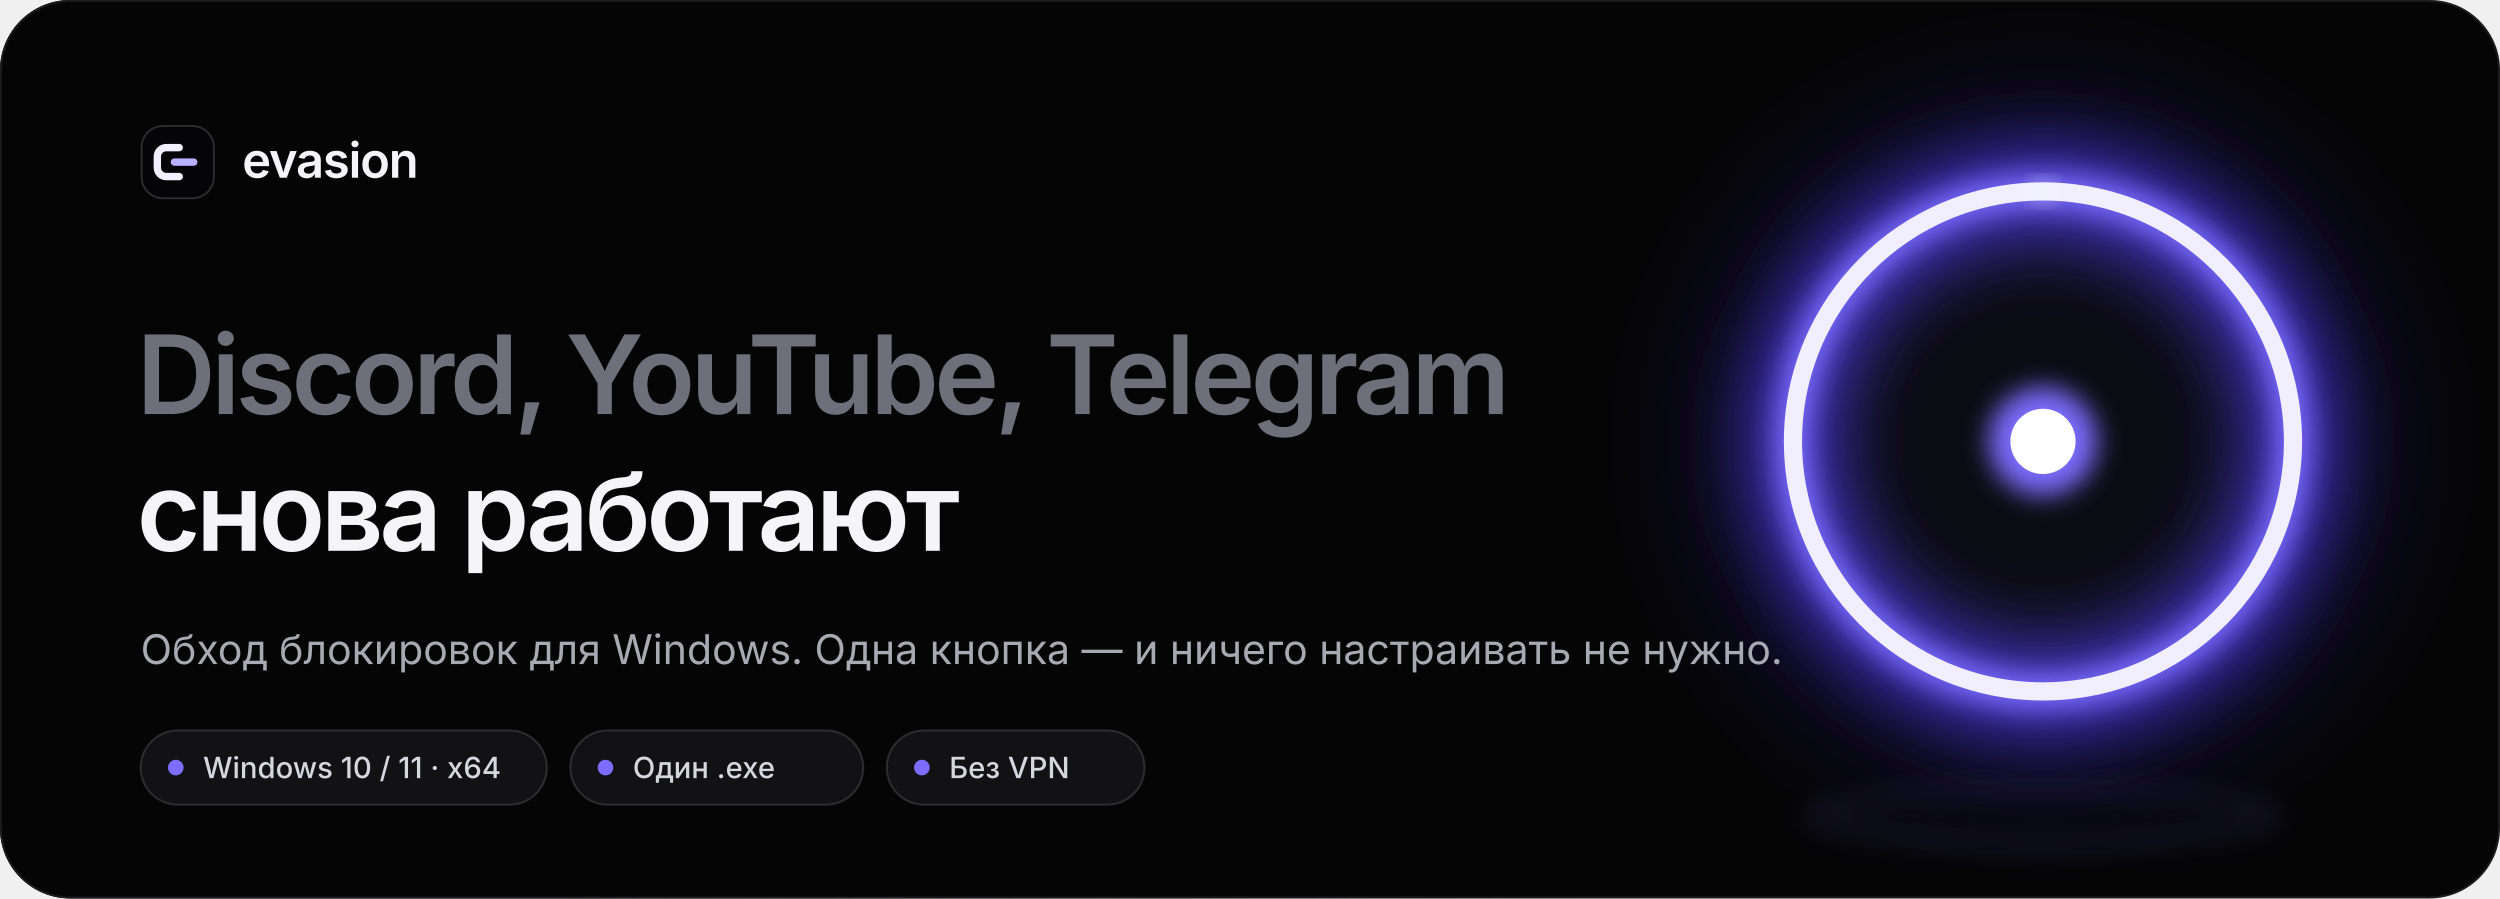
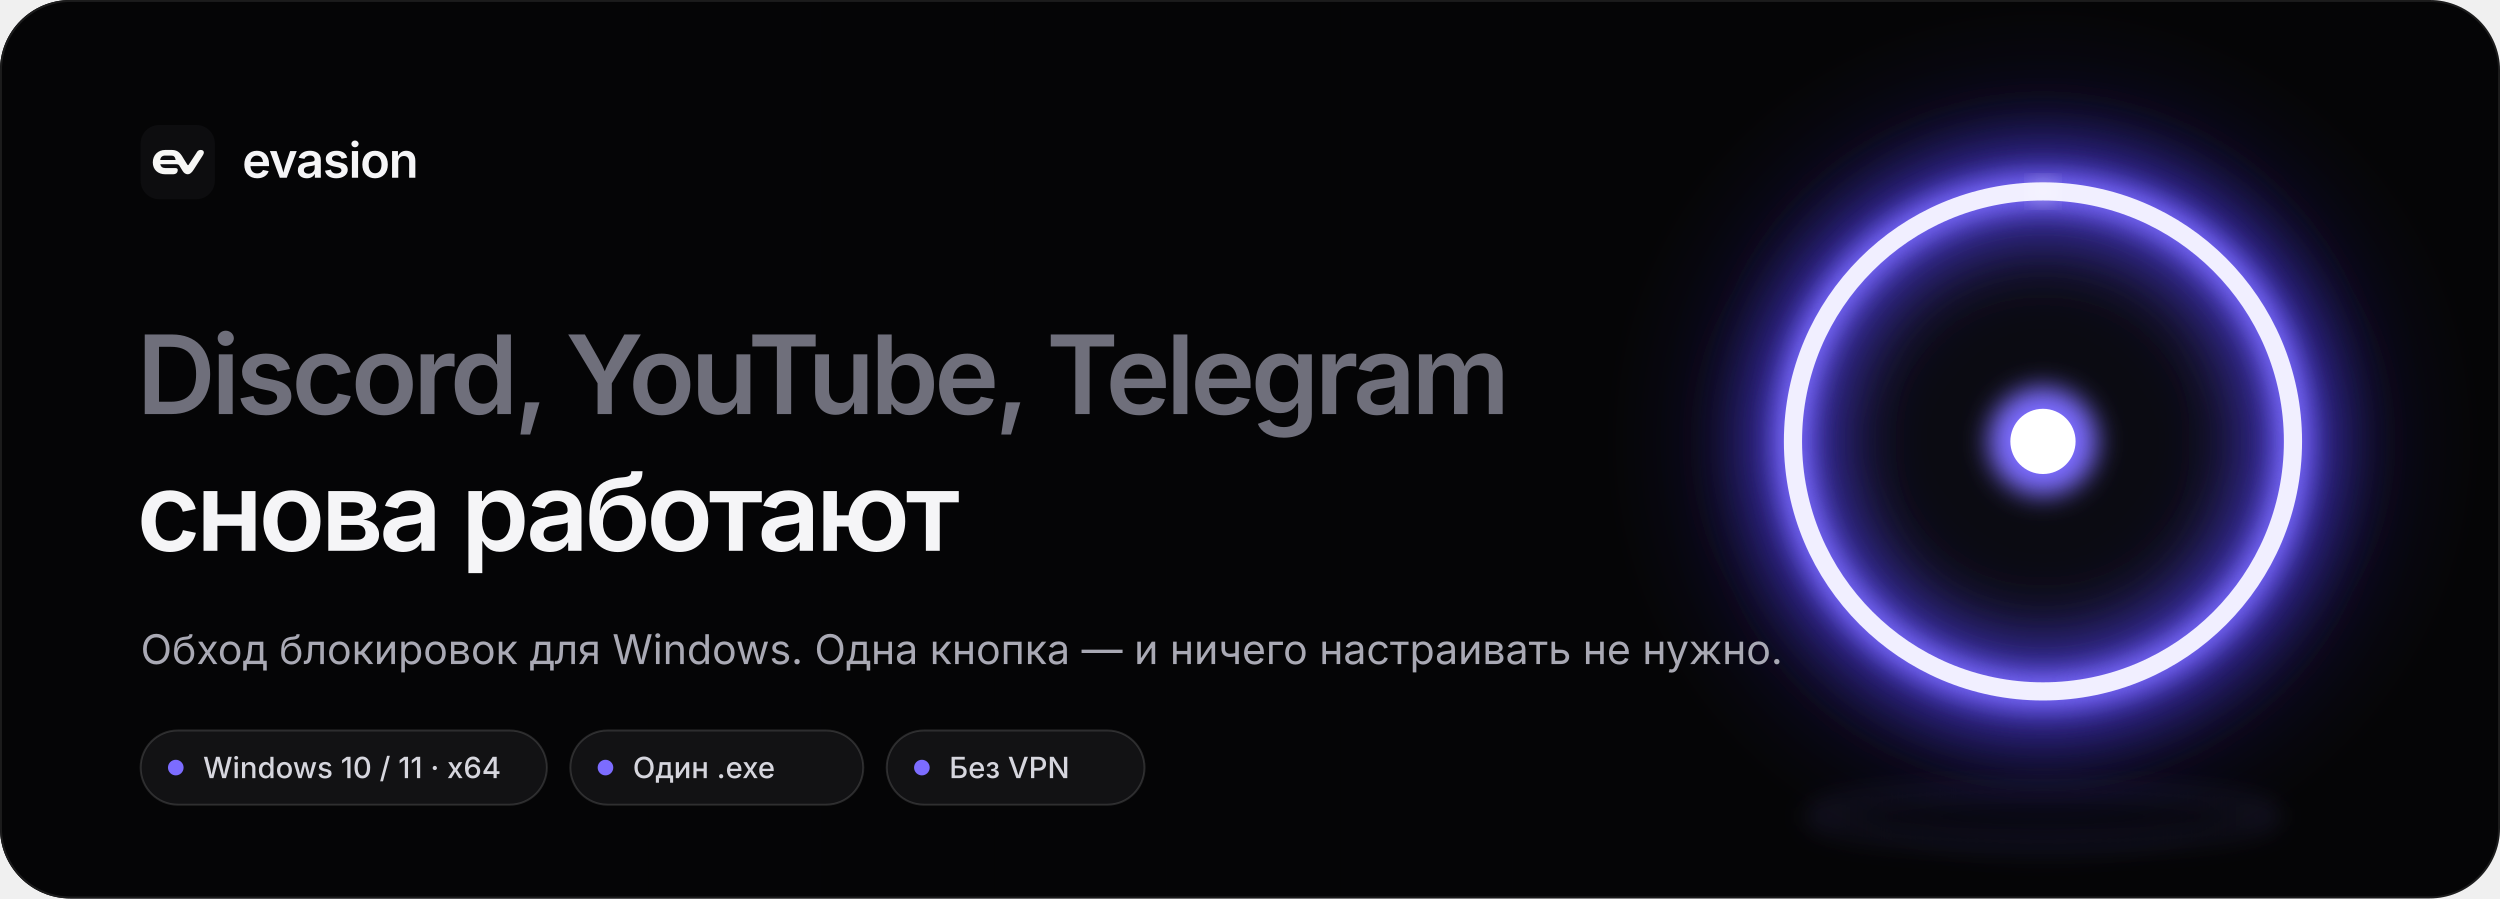
<svg xmlns="http://www.w3.org/2000/svg" width="1280" height="460" viewBox="0 0 1280 460" role="img" aria-label="Evasion — Discord, YouTube и Telegram снова работают. Обход блокировок для Windows без VPN.">
  <defs>
    <radialGradient id="rwash">
      <stop stop-color="#3423c4" />
      <stop offset=".55" stop-color="#2a1c96" stop-opacity=".35" />
      <stop offset="1" stop-color="#2a1c96" stop-opacity="0" />
    </radialGradient>
    <filter id="rhalo" x="-60%" y="-60%" width="220%" height="220%">
      <feGaussianBlur stdDeviation="21.3" />
    </filter>
    <filter id="rcore" x="-60%" y="-60%" width="220%" height="220%">
      <feGaussianBlur stdDeviation="6.5" />
    </filter>
    <clipPath id="clip">
      <rect width="1280" height="460" rx="36" />
    </clipPath>
    <linearGradient id="grid" x1="0" x2="1">
      <stop stop-color="#fff" stop-opacity="0" />
      <stop offset="1" stop-color="#fff" stop-opacity=".05" />
    </linearGradient>
    <pattern id="lines" width="26" height="26" patternUnits="userSpaceOnUse">
      <path d="M26 0V26" stroke="url(#grid)" stroke-width="1" />
    </pattern>
    <linearGradient id="fade" x1="0" x2="1">
      <stop offset=".35" stop-color="#050506" />
      <stop offset="1" stop-color="#050506" stop-opacity="0" />
    </linearGradient>
  </defs>
  <g clip-path="url(#clip)" font-family="'Segoe UI Variable Display','Segoe UI',Inter,-apple-system,BlinkMacSystemFont,'Helvetica Neue',Arial,sans-serif">
    <rect width="1280" height="460" fill="#050506" />
    <rect x="560" width="720" height="460" fill="url(#lines)" />
    <circle cx="1046" cy="226" r="224" fill="url(#rwash)" opacity=".6" />
    <circle cx="1046" cy="226" r="128" fill="#0b0b12" />
    <g fill="none" stroke-linecap="round">
      <circle cx="1046" cy="226" r="128" stroke="#5442ff" stroke-width="33.4" filter="url(#rhalo)">
        <animate attributeName="opacity" values=".75;1;.75" dur="4.5s" repeatCount="indefinite" />
      </circle>
      <circle cx="1046" cy="226" r="128" stroke="#7c6cff" stroke-width="17.6" filter="url(#rcore)" />
      <circle cx="1046" cy="226" r="128" stroke="#f1efff" stroke-width="9.3" />
    </g>
    <circle cx="1046" cy="226" r="27.8" fill="#7c6cff" filter="url(#rcore)" />
    <circle cx="1046" cy="226" r="16.7" fill="#fff" />
    <g>
      <circle cx="1046" cy="98" r="4.2" fill="#fff" filter="url(#rcore)" />
      <animateTransform attributeName="transform" type="rotate" from="0 1046 226" to="360 1046 226" dur="9s" repeatCount="indefinite" />
    </g>
    <ellipse cx="1046" cy="418" rx="118" ry="13" fill="none" stroke="#7c6cff" stroke-opacity=".28" stroke-width="3" filter="url(#rcore)" />
    <rect width="820" height="460" fill="url(#fade)" />
    <g transform="translate(72 64)">
-       <rect x=".5" y=".5" width="37" height="37" rx="11" fill="#050507" stroke="#fff" stroke-opacity=".16" />
-       <g transform="translate(-1.5 0) scale(.0371)" fill="none" stroke-linecap="round" stroke-width="102">
-         <path d="M507 512H773" stroke="#7c6cff" filter="url(#rcore)" opacity=".8" />
-         <path d="M573 312H394A123 123 0 0 0 271 435V589A123 123 0 0 0 394 712H573" stroke="#f1efff" />
-         <path d="M507 512H773" stroke="#b9afff" />
+       <g transform="scale(.1484375)">
+         <rect width="256" height="256" rx="64" fill="#0d0d0f" />
+         <path fill="#f7f7f5" fill-rule="evenodd" transform="translate(25.6 71.68) scale(1.024)" d="M58 14H80C103 14 111 28 122 47L132 63Q135 68 138 62L163 24Q168 14 177 14Q188 14 188 23Q188 27 184 33L154 80Q144 96 134 96Q123 96 116 84L105 66Q102 62 94 62H41Q44 75 58 75H91Q100 75 100 81Q100 96 83 96H58C33 96 16 80 16 56C16 31 34 14 58 14ZM58 33C48 33 42 38 41 48H93C91 37 87 33 78 33Z" />
      </g>
      <text x="52" y="27" font-size="25" font-weight="600" fill="#f5f5f7" letter-spacing="-.6">evasion</text>
    </g>
    <text x="70" y="212" font-size="56" font-weight="600" fill="#6f6f7b" letter-spacing="-2.2">Discord, YouTube, Telegram</text>
    <text x="70" y="282" font-size="56" font-weight="600" fill="#f5f5f7" letter-spacing="-2.2">снова работают</text>
    <text x="72" y="340" font-size="21" fill="#a9a9b4">Обход блокировок для Windows. Одна кнопка — и ничего настраивать не нужно.</text>
    <rect x="72" y="374" width="208" height="38" rx="19.0" fill="#121214" stroke="#ffffff" stroke-opacity=".14" />
    <circle cx="90" cy="393.0" r="4" fill="#7c6cff" />
    <text x="104" y="398.4" font-size="15" fill="#d6d6de" font-weight="500">Windows 10 / 11 · x64</text>
    <rect x="292" y="374" width="150" height="38" rx="19.0" fill="#121214" stroke="#ffffff" stroke-opacity=".14" />
    <circle cx="310" cy="393.0" r="4" fill="#7c6cff" />
    <text x="324" y="398.4" font-size="15" fill="#d6d6de" font-weight="500">Один .exe</text>
    <rect x="454" y="374" width="132" height="38" rx="19.0" fill="#121214" stroke="#ffffff" stroke-opacity=".14" />
    <circle cx="472" cy="393.0" r="4" fill="#7c6cff" />
    <text x="486" y="398.4" font-size="15" fill="#d6d6de" font-weight="500">Без VPN</text>
  </g>
  <rect x=".5" y=".5" width="1279" height="459" rx="35.5" fill="none" stroke="#fff" stroke-opacity=".09" />
</svg>
